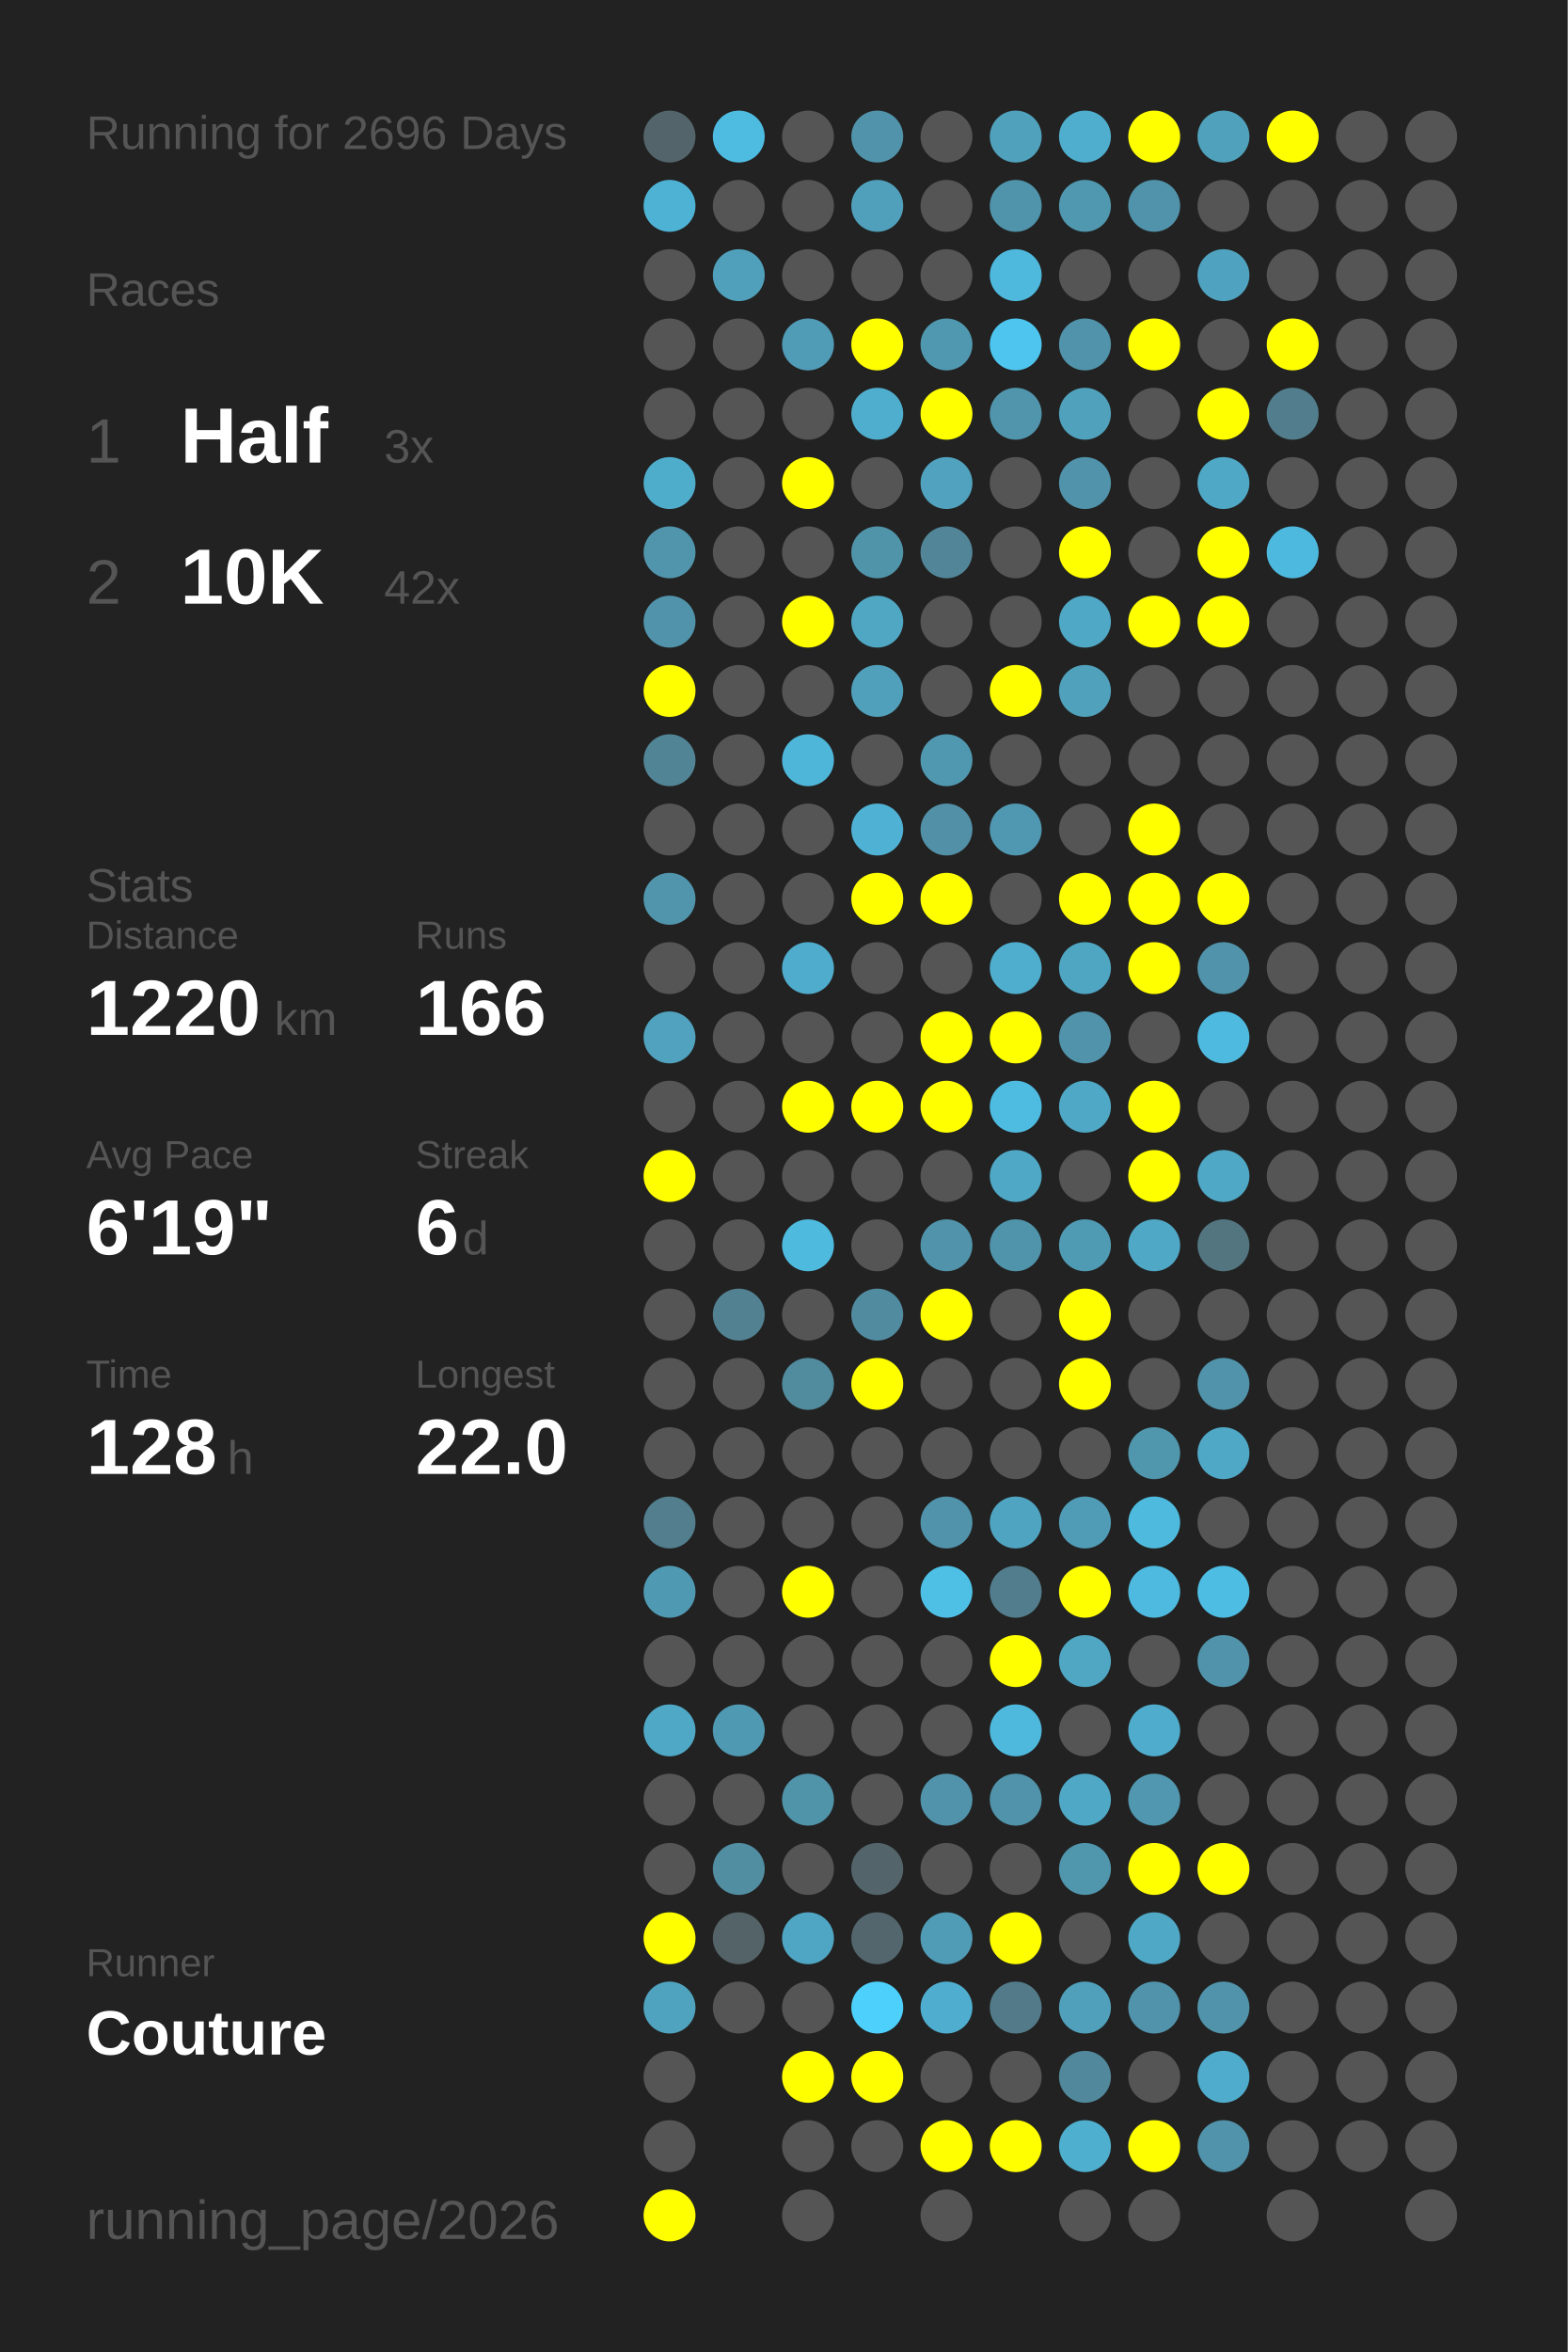
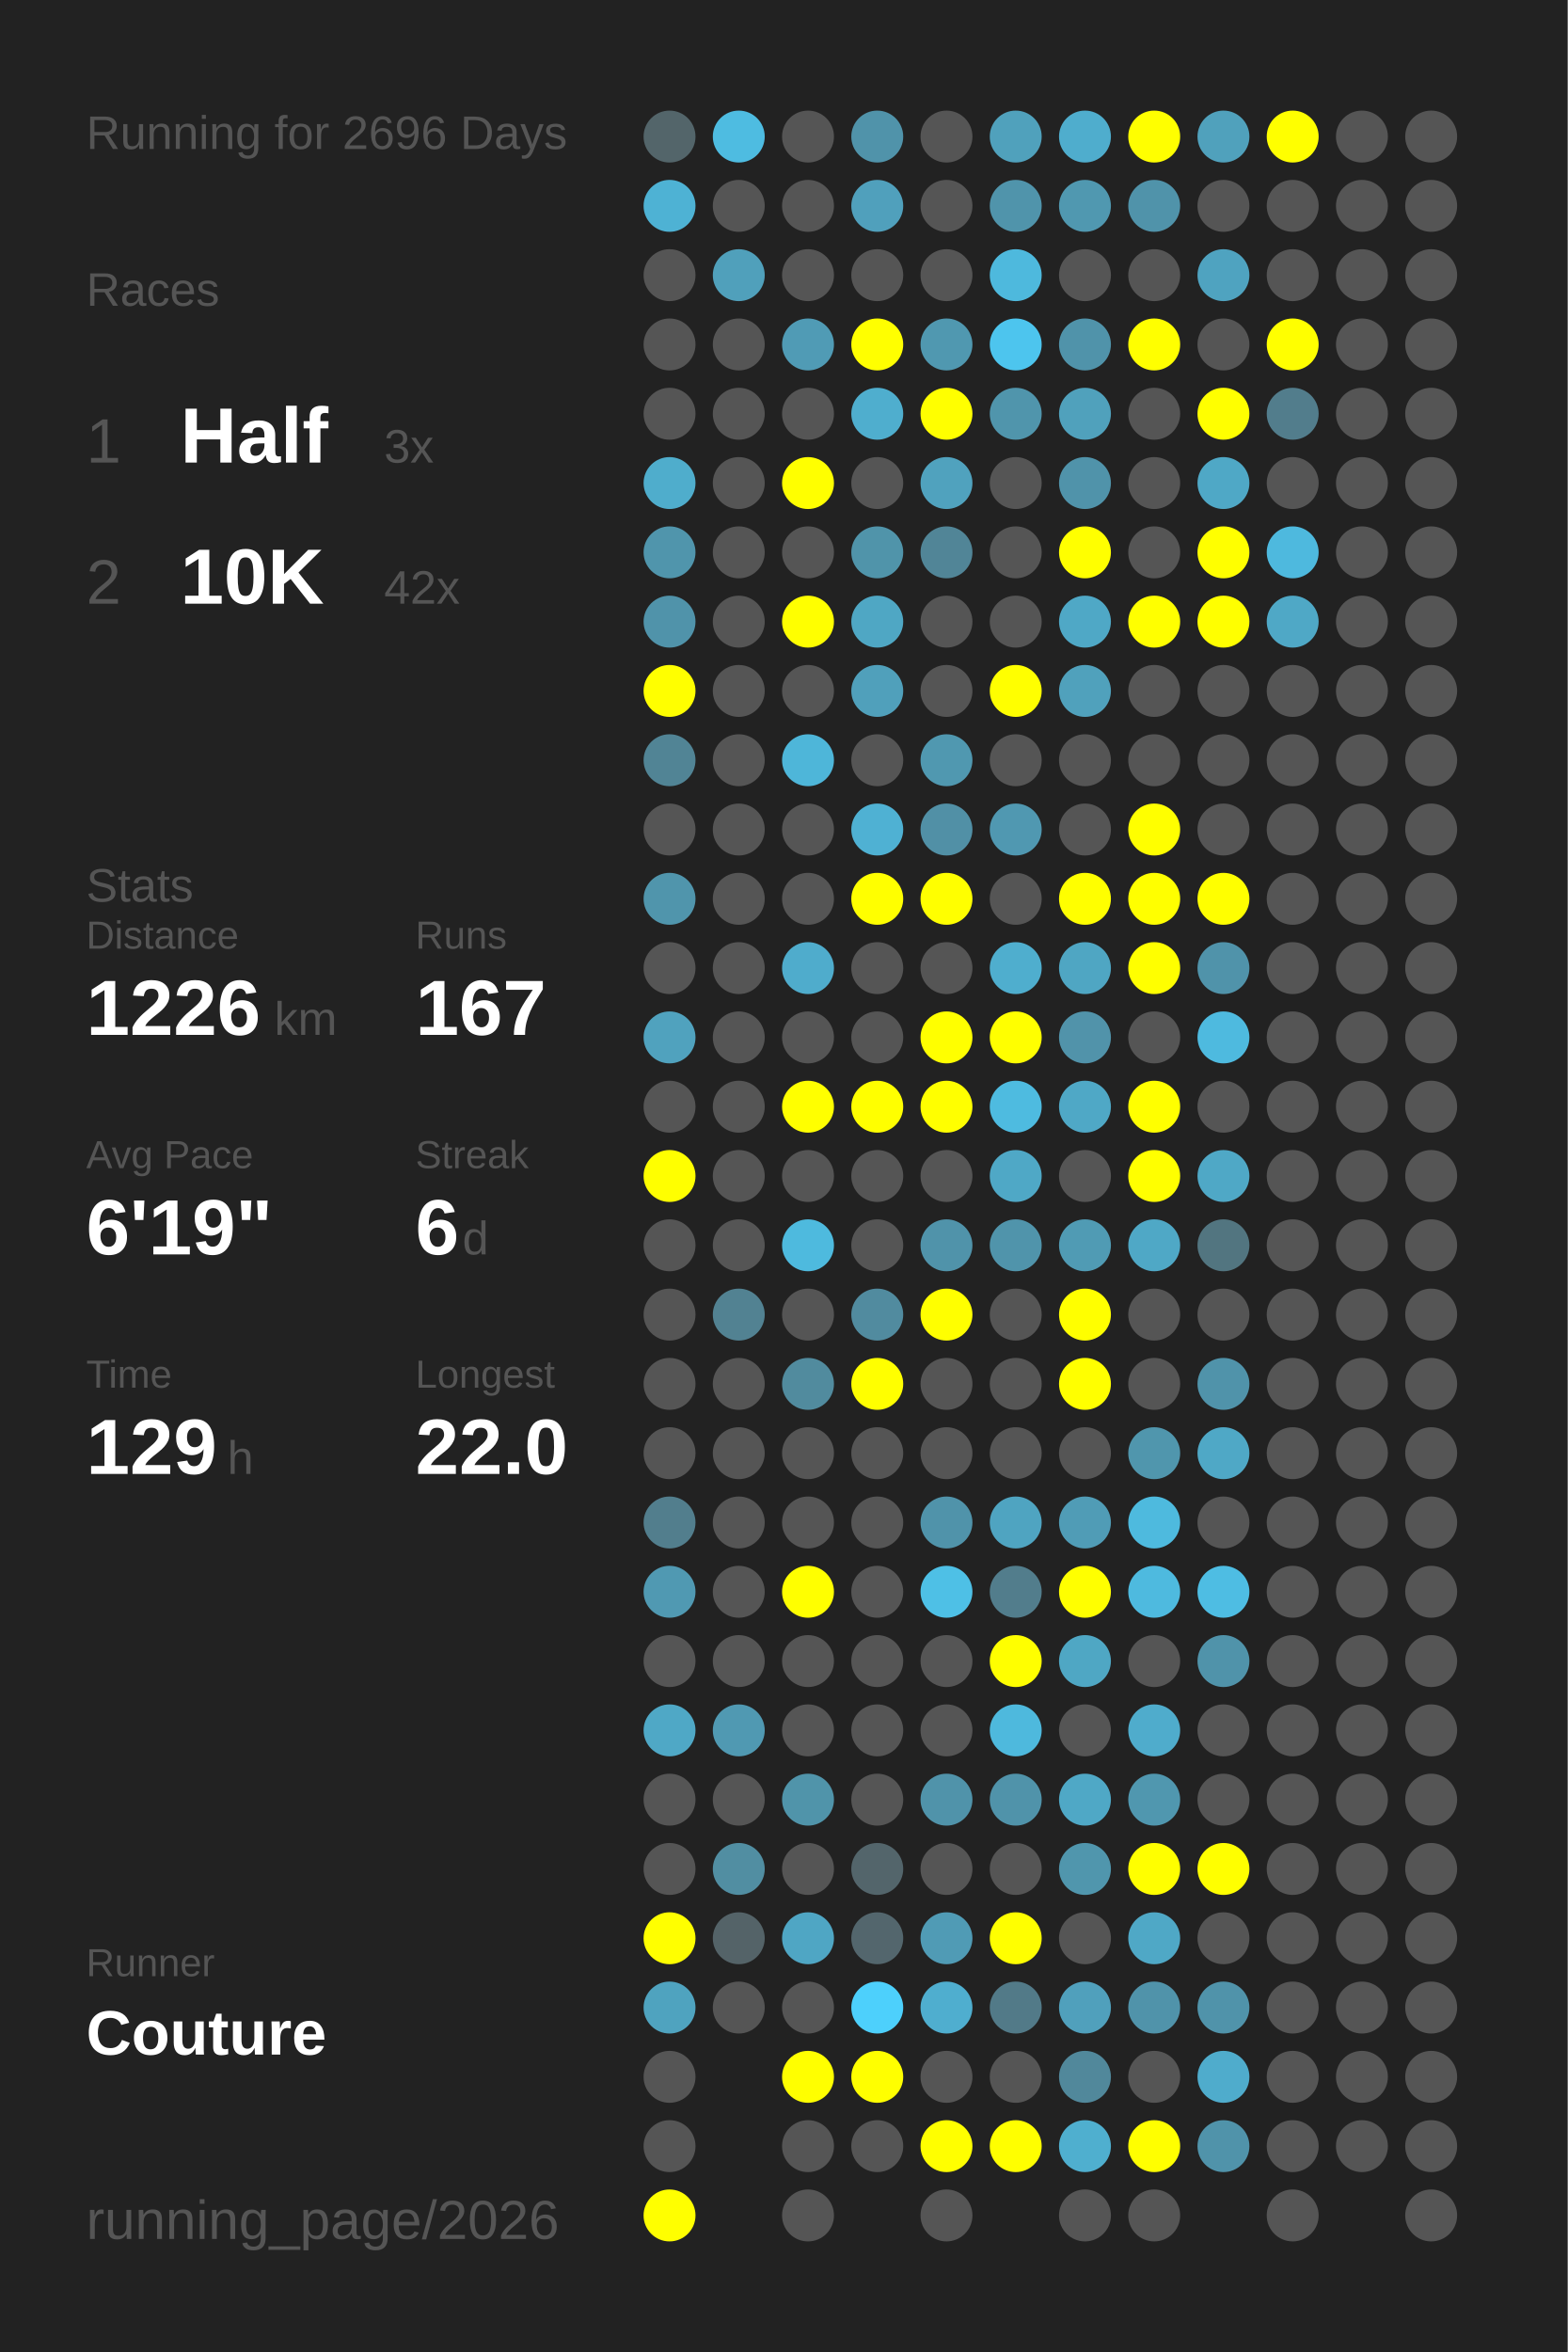
<svg xmlns="http://www.w3.org/2000/svg" baseProfile="full" height="300mm" version="1.1" viewBox="0,0,200,300" width="200mm">
  <defs />
  <rect fill="#222222" height="300" width="200" x="0" y="0" />
  <text fill="#555555" style="font-size:6px; font-family:Arial;" x="11" y="19">Running for 2696 Days</text>
  <text fill="#555555" style="font-size:6px; font-family:Arial;" x="11" y="39">Races</text>
  <text fill="#555555" style="font-size:8px; font-family:Arial;" x="11" y="59">1</text>
  <text fill="#FFFFFF" style="font-size:10px; font-family:Arial; font-weight:bold;" x="23" y="59">Half</text>
  <text fill="#555555" style="font-size:6px; font-family:Arial;" x="49" y="59">3x</text>
  <text fill="#555555" style="font-size:8px; font-family:Arial;" x="11" y="77">2</text>
  <text fill="#FFFFFF" style="font-size:10px; font-family:Arial; font-weight:bold;" x="23" y="77">10K</text>
  <text fill="#555555" style="font-size:6px; font-family:Arial;" x="49" y="77">42x</text>
  <text fill="#555555" style="font-size:6px; font-family:Arial;" x="11" y="115">Stats</text>
  <text fill="#555555" style="font-size:5px; font-family:Arial;" x="11" y="121">Distance</text>
-   <text fill="#FFFFFF" style="font-size:10px; font-family:Arial; font-weight:bold;" x="11" y="132">1220</text>
+   <text fill="#FFFFFF" style="font-size:10px; font-family:Arial; font-weight:bold;" x="11" y="132">1226</text>
  <text fill="#555555" style="font-size:6px; font-family:Arial;" x="35" y="132">km</text>
  <text fill="#555555" style="font-size:5px; font-family:Arial;" x="53" y="121">Runs</text>
-   <text fill="#FFFFFF" style="font-size:10px; font-family:Arial; font-weight:bold;" x="53" y="132">166</text>
+   <text fill="#FFFFFF" style="font-size:10px; font-family:Arial; font-weight:bold;" x="53" y="132">167</text>
  <text fill="#555555" style="font-size:5px; font-family:Arial;" x="11" y="149">Avg Pace</text>
  <text fill="#FFFFFF" style="font-size:10px; font-family:Arial; font-weight:bold;" x="11" y="160">6'19"</text>
  <text fill="#555555" style="font-size:5px; font-family:Arial;" x="53" y="149">Streak</text>
  <text fill="#FFFFFF" style="font-size:10px; font-family:Arial; font-weight:bold;" x="53" y="160">6</text>
  <text fill="#555555" style="font-size:6px; font-family:Arial;" x="59" y="160">d</text>
  <text fill="#555555" style="font-size:5px; font-family:Arial;" x="11" y="177">Time</text>
-   <text fill="#FFFFFF" style="font-size:10px; font-family:Arial; font-weight:bold;" x="11" y="188">128</text>
+   <text fill="#FFFFFF" style="font-size:10px; font-family:Arial; font-weight:bold;" x="11" y="188">129</text>
  <text fill="#555555" style="font-size:6px; font-family:Arial;" x="29" y="188">h</text>
  <text fill="#555555" style="font-size:5px; font-family:Arial;" x="53" y="177">Longest</text>
  <text fill="#FFFFFF" style="font-size:10px; font-family:Arial; font-weight:bold;" x="53" y="188">22.0</text>
  <text fill="#555555" style="font-size:5px; font-family:Arial;" x="11" y="252.065">Runner</text>
  <text fill="#FFFFFF" style="font-size:8px; font-family:Arial; font-weight:bold;" x="11" y="262.065">Couture</text>
  <text fill="#555555" style="font-size:7px; font-family:Arial;" x="11" y="285.581">running_page/2026</text>
  <circle cx="85.417" cy="17.419" fill="#53656a" r="3.312" />
  <circle cx="85.417" cy="26.258" fill="#4eb2d4" r="3.312" />
  <circle cx="85.417" cy="35.097" fill="#555555" r="3.312" />
  <circle cx="85.417" cy="43.935" fill="#555555" r="3.312" />
  <circle cx="85.417" cy="52.774" fill="#555555" r="3.312" />
  <circle cx="85.417" cy="61.613" fill="#4fadcc" r="3.312" />
  <circle cx="85.417" cy="70.452" fill="#5095ac" r="3.312" />
  <circle cx="85.417" cy="79.29" fill="#5093aa" r="3.312" />
  <circle cx="85.417" cy="88.129" fill="#FFFF00" r="3.312" />
  <circle cx="85.417" cy="96.968" fill="#518495" r="3.312" />
  <circle cx="85.417" cy="105.806" fill="#555555" r="3.312" />
  <circle cx="85.417" cy="114.645" fill="#5095ac" r="3.312" />
  <circle cx="85.417" cy="123.484" fill="#555555" r="3.312" />
  <circle cx="85.417" cy="132.323" fill="#50a2be" r="3.312" />
  <circle cx="85.417" cy="141.161" fill="#555555" r="3.312" />
  <circle cx="85.417" cy="150" fill="#FFFF00" r="3.312" />
  <circle cx="85.417" cy="158.839" fill="#555555" r="3.312" />
  <circle cx="85.417" cy="167.677" fill="#555555" r="3.312" />
  <circle cx="85.417" cy="176.516" fill="#555555" r="3.312" />
  <circle cx="85.417" cy="185.355" fill="#555555" r="3.312" />
  <circle cx="85.417" cy="194.194" fill="#527e8d" r="3.312" />
  <circle cx="85.417" cy="203.032" fill="#5099b2" r="3.312" />
  <circle cx="85.417" cy="211.871" fill="#555555" r="3.312" />
  <circle cx="85.417" cy="220.71" fill="#4fa8c6" r="3.312" />
  <circle cx="85.417" cy="229.548" fill="#555555" r="3.312" />
  <circle cx="85.417" cy="238.387" fill="#555555" r="3.312" />
  <circle cx="85.417" cy="247.226" fill="#FFFF00" r="3.312" />
  <circle cx="85.417" cy="256.065" fill="#4fa3bf" r="3.312" />
  <circle cx="85.417" cy="264.903" fill="#555555" r="3.312" />
  <circle cx="85.417" cy="273.742" fill="#555555" r="3.312" />
  <circle cx="85.417" cy="282.581" fill="#FFFF00" r="3.312" />
  <circle cx="94.25" cy="17.419" fill="#4ebce1" r="3.312" />
  <circle cx="94.25" cy="26.258" fill="#555555" r="3.312" />
  <circle cx="94.25" cy="35.097" fill="#50a0bb" r="3.312" />
  <circle cx="94.25" cy="43.935" fill="#555555" r="3.312" />
  <circle cx="94.25" cy="52.774" fill="#555555" r="3.312" />
  <circle cx="94.25" cy="61.613" fill="#555555" r="3.312" />
  <circle cx="94.25" cy="70.452" fill="#555555" r="3.312" />
  <circle cx="94.25" cy="79.29" fill="#555555" r="3.312" />
  <circle cx="94.25" cy="88.129" fill="#555555" r="3.312" />
  <circle cx="94.25" cy="96.968" fill="#555555" r="3.312" />
  <circle cx="94.25" cy="105.806" fill="#555555" r="3.312" />
  <circle cx="94.25" cy="114.645" fill="#555555" r="3.312" />
  <circle cx="94.25" cy="123.484" fill="#555555" r="3.312" />
  <circle cx="94.25" cy="132.323" fill="#555555" r="3.312" />
  <circle cx="94.25" cy="141.161" fill="#555555" r="3.312" />
  <circle cx="94.25" cy="150" fill="#555555" r="3.312" />
  <circle cx="94.25" cy="158.839" fill="#555555" r="3.312" />
  <circle cx="94.25" cy="167.677" fill="#528292" r="3.312" />
  <circle cx="94.25" cy="176.516" fill="#555555" r="3.312" />
  <circle cx="94.25" cy="185.355" fill="#555555" r="3.312" />
  <circle cx="94.25" cy="194.194" fill="#555555" r="3.312" />
  <circle cx="94.25" cy="203.032" fill="#555555" r="3.312" />
  <circle cx="94.25" cy="211.871" fill="#555555" r="3.312" />
  <circle cx="94.25" cy="220.71" fill="#5099b2" r="3.312" />
  <circle cx="94.25" cy="229.548" fill="#555555" r="3.312" />
  <circle cx="94.25" cy="238.387" fill="#518ea2" r="3.312" />
  <circle cx="94.25" cy="247.226" fill="#546368" r="3.312" />
  <circle cx="94.25" cy="256.065" fill="#555555" r="3.312" />
  <circle cx="103.083" cy="17.419" fill="#555555" r="3.312" />
  <circle cx="103.083" cy="26.258" fill="#555555" r="3.312" />
  <circle cx="103.083" cy="35.097" fill="#555555" r="3.312" />
  <circle cx="103.083" cy="43.935" fill="#509bb5" r="3.312" />
  <circle cx="103.083" cy="52.774" fill="#555555" r="3.312" />
  <circle cx="103.083" cy="61.613" fill="#FFFF00" r="3.312" />
  <circle cx="103.083" cy="70.452" fill="#555555" r="3.312" />
  <circle cx="103.083" cy="79.29" fill="#FFFF00" r="3.312" />
  <circle cx="103.083" cy="88.129" fill="#555555" r="3.312" />
  <circle cx="103.083" cy="96.968" fill="#4eb6d9" r="3.312" />
  <circle cx="103.083" cy="105.806" fill="#555555" r="3.312" />
  <circle cx="103.083" cy="114.645" fill="#555555" r="3.312" />
  <circle cx="103.083" cy="123.484" fill="#4faccc" r="3.312" />
  <circle cx="103.083" cy="132.323" fill="#555555" r="3.312" />
  <circle cx="103.083" cy="141.161" fill="#FFFF00" r="3.312" />
  <circle cx="103.083" cy="150" fill="#555555" r="3.312" />
  <circle cx="103.083" cy="158.839" fill="#4ebade" r="3.312" />
  <circle cx="103.083" cy="167.677" fill="#555555" r="3.312" />
  <circle cx="103.083" cy="176.516" fill="#518b9e" r="3.312" />
  <circle cx="103.083" cy="185.355" fill="#555555" r="3.312" />
  <circle cx="103.083" cy="194.194" fill="#555555" r="3.312" />
  <circle cx="103.083" cy="203.032" fill="#FFFF00" r="3.312" />
  <circle cx="103.083" cy="211.871" fill="#555555" r="3.312" />
  <circle cx="103.083" cy="220.71" fill="#555555" r="3.312" />
  <circle cx="103.083" cy="229.548" fill="#5094aa" r="3.312" />
  <circle cx="103.083" cy="238.387" fill="#555555" r="3.312" />
  <circle cx="103.083" cy="247.226" fill="#4fa6c4" r="3.312" />
  <circle cx="103.083" cy="256.065" fill="#555555" r="3.312" />
  <circle cx="103.083" cy="264.903" fill="#FFFF00" r="3.312" />
  <circle cx="103.083" cy="273.742" fill="#555555" r="3.312" />
  <circle cx="103.083" cy="282.581" fill="#555555" r="3.312" />
  <circle cx="111.917" cy="17.419" fill="#5093aa" r="3.312" />
  <circle cx="111.917" cy="26.258" fill="#50a0bc" r="3.312" />
  <circle cx="111.917" cy="35.097" fill="#555555" r="3.312" />
  <circle cx="111.917" cy="43.935" fill="#FFFF00" r="3.312" />
  <circle cx="111.917" cy="52.774" fill="#4faece" r="3.312" />
  <circle cx="111.917" cy="61.613" fill="#555555" r="3.312" />
  <circle cx="111.917" cy="70.452" fill="#5094aa" r="3.312" />
  <circle cx="111.917" cy="79.29" fill="#4fa7c4" r="3.312" />
  <circle cx="111.917" cy="88.129" fill="#50a0bb" r="3.312" />
  <circle cx="111.917" cy="96.968" fill="#555555" r="3.312" />
  <circle cx="111.917" cy="105.806" fill="#4fb1d3" r="3.312" />
  <circle cx="111.917" cy="114.645" fill="#FFFF00" r="3.312" />
  <circle cx="111.917" cy="123.484" fill="#555555" r="3.312" />
  <circle cx="111.917" cy="132.323" fill="#555555" r="3.312" />
  <circle cx="111.917" cy="141.161" fill="#FFFF00" r="3.312" />
  <circle cx="111.917" cy="150" fill="#555555" r="3.312" />
  <circle cx="111.917" cy="158.839" fill="#555555" r="3.312" />
  <circle cx="111.917" cy="167.677" fill="#518b9f" r="3.312" />
  <circle cx="111.917" cy="176.516" fill="#FFFF00" r="3.312" />
  <circle cx="111.917" cy="185.355" fill="#555555" r="3.312" />
  <circle cx="111.917" cy="194.194" fill="#555555" r="3.312" />
  <circle cx="111.917" cy="203.032" fill="#555555" r="3.312" />
  <circle cx="111.917" cy="211.871" fill="#555555" r="3.312" />
  <circle cx="111.917" cy="220.71" fill="#555555" r="3.312" />
  <circle cx="111.917" cy="229.548" fill="#555555" r="3.312" />
  <circle cx="111.917" cy="238.387" fill="#53656b" r="3.312" />
  <circle cx="111.917" cy="247.226" fill="#53666d" r="3.312" />
  <circle cx="111.917" cy="256.065" fill="#4dd0fc" r="3.312" />
  <circle cx="111.917" cy="264.903" fill="#FFFF00" r="3.312" />
  <circle cx="111.917" cy="273.742" fill="#555555" r="3.312" />
  <circle cx="120.75" cy="17.419" fill="#555555" r="3.312" />
  <circle cx="120.75" cy="26.258" fill="#555555" r="3.312" />
  <circle cx="120.75" cy="35.097" fill="#555555" r="3.312" />
  <circle cx="120.75" cy="43.935" fill="#5098b0" r="3.312" />
  <circle cx="120.75" cy="52.774" fill="#FFFF00" r="3.312" />
  <circle cx="120.75" cy="61.613" fill="#50a2be" r="3.312" />
  <circle cx="120.75" cy="70.452" fill="#518597" r="3.312" />
  <circle cx="120.75" cy="79.29" fill="#555555" r="3.312" />
  <circle cx="120.75" cy="88.129" fill="#555555" r="3.312" />
  <circle cx="120.75" cy="96.968" fill="#5098b0" r="3.312" />
  <circle cx="120.75" cy="105.806" fill="#5190a6" r="3.312" />
  <circle cx="120.75" cy="114.645" fill="#FFFF00" r="3.312" />
  <circle cx="120.75" cy="123.484" fill="#555555" r="3.312" />
  <circle cx="120.75" cy="132.323" fill="#FFFF00" r="3.312" />
  <circle cx="120.75" cy="141.161" fill="#FFFF00" r="3.312" />
  <circle cx="120.75" cy="150" fill="#555555" r="3.312" />
  <circle cx="120.75" cy="158.839" fill="#5093aa" r="3.312" />
  <circle cx="120.75" cy="167.677" fill="#FFFF00" r="3.312" />
  <circle cx="120.75" cy="176.516" fill="#555555" r="3.312" />
  <circle cx="120.75" cy="185.355" fill="#555555" r="3.312" />
  <circle cx="120.75" cy="194.194" fill="#5093aa" r="3.312" />
  <circle cx="120.75" cy="203.032" fill="#4ec0e6" r="3.312" />
  <circle cx="120.75" cy="211.871" fill="#555555" r="3.312" />
  <circle cx="120.75" cy="220.71" fill="#555555" r="3.312" />
  <circle cx="120.75" cy="229.548" fill="#5093aa" r="3.312" />
  <circle cx="120.75" cy="238.387" fill="#555555" r="3.312" />
  <circle cx="120.75" cy="247.226" fill="#509bb5" r="3.312" />
  <circle cx="120.75" cy="256.065" fill="#4faecf" r="3.312" />
  <circle cx="120.75" cy="264.903" fill="#555555" r="3.312" />
  <circle cx="120.75" cy="273.742" fill="#FFFF00" r="3.312" />
  <circle cx="120.75" cy="282.581" fill="#555555" r="3.312" />
  <circle cx="129.583" cy="17.419" fill="#50a1bc" r="3.312" />
  <circle cx="129.583" cy="26.258" fill="#5094ab" r="3.312" />
  <circle cx="129.583" cy="35.097" fill="#4eb9dd" r="3.312" />
  <circle cx="129.583" cy="43.935" fill="#4dc5ee" r="3.312" />
  <circle cx="129.583" cy="52.774" fill="#5095ac" r="3.312" />
  <circle cx="129.583" cy="61.613" fill="#555555" r="3.312" />
  <circle cx="129.583" cy="70.452" fill="#555555" r="3.312" />
  <circle cx="129.583" cy="79.29" fill="#555555" r="3.312" />
  <circle cx="129.583" cy="88.129" fill="#FFFF00" r="3.312" />
  <circle cx="129.583" cy="96.968" fill="#555555" r="3.312" />
  <circle cx="129.583" cy="105.806" fill="#5098b1" r="3.312" />
  <circle cx="129.583" cy="114.645" fill="#555555" r="3.312" />
  <circle cx="129.583" cy="123.484" fill="#4faece" r="3.312" />
  <circle cx="129.583" cy="132.323" fill="#FFFF00" r="3.312" />
  <circle cx="129.583" cy="141.161" fill="#4ebbe0" r="3.312" />
  <circle cx="129.583" cy="150" fill="#4fa8c6" r="3.312" />
  <circle cx="129.583" cy="158.839" fill="#5094ab" r="3.312" />
  <circle cx="129.583" cy="167.677" fill="#555555" r="3.312" />
  <circle cx="129.583" cy="176.516" fill="#555555" r="3.312" />
  <circle cx="129.583" cy="185.355" fill="#555555" r="3.312" />
  <circle cx="129.583" cy="194.194" fill="#4fa4c1" r="3.312" />
  <circle cx="129.583" cy="203.032" fill="#527d8c" r="3.312" />
  <circle cx="129.583" cy="211.871" fill="#FFFF00" r="3.312" />
  <circle cx="129.583" cy="220.71" fill="#4eb9dd" r="3.312" />
  <circle cx="129.583" cy="229.548" fill="#5093aa" r="3.312" />
  <circle cx="129.583" cy="238.387" fill="#555555" r="3.312" />
  <circle cx="129.583" cy="247.226" fill="#FFFF00" r="3.312" />
  <circle cx="129.583" cy="256.065" fill="#527a88" r="3.312" />
  <circle cx="129.583" cy="264.903" fill="#555555" r="3.312" />
  <circle cx="129.583" cy="273.742" fill="#FFFF00" r="3.312" />
  <circle cx="138.417" cy="17.419" fill="#4fadcd" r="3.312" />
  <circle cx="138.417" cy="26.258" fill="#5098b0" r="3.312" />
  <circle cx="138.417" cy="35.097" fill="#555555" r="3.312" />
  <circle cx="138.417" cy="43.935" fill="#5093aa" r="3.312" />
  <circle cx="138.417" cy="52.774" fill="#50a1bc" r="3.312" />
  <circle cx="138.417" cy="61.613" fill="#5093aa" r="3.312" />
  <circle cx="138.417" cy="70.452" fill="#FFFF00" r="3.312" />
  <circle cx="138.417" cy="79.29" fill="#4fa8c6" r="3.312" />
  <circle cx="138.417" cy="88.129" fill="#50a1bc" r="3.312" />
  <circle cx="138.417" cy="96.968" fill="#555555" r="3.312" />
  <circle cx="138.417" cy="105.806" fill="#555555" r="3.312" />
  <circle cx="138.417" cy="114.645" fill="#FFFF00" r="3.312" />
  <circle cx="138.417" cy="123.484" fill="#4fa6c3" r="3.312" />
  <circle cx="138.417" cy="132.323" fill="#5193aa" r="3.312" />
  <circle cx="138.417" cy="141.161" fill="#4fa8c6" r="3.312" />
  <circle cx="138.417" cy="150" fill="#555555" r="3.312" />
  <circle cx="138.417" cy="158.839" fill="#509bb4" r="3.312" />
  <circle cx="138.417" cy="167.677" fill="#FFFF00" r="3.312" />
  <circle cx="138.417" cy="176.516" fill="#FFFF00" r="3.312" />
  <circle cx="138.417" cy="185.355" fill="#555555" r="3.312" />
  <circle cx="138.417" cy="194.194" fill="#509cb6" r="3.312" />
  <circle cx="138.417" cy="203.032" fill="#FFFF00" r="3.312" />
  <circle cx="138.417" cy="211.871" fill="#4fa7c4" r="3.312" />
  <circle cx="138.417" cy="220.71" fill="#555555" r="3.312" />
  <circle cx="138.417" cy="229.548" fill="#4fa8c6" r="3.312" />
  <circle cx="138.417" cy="238.387" fill="#5096ad" r="3.312" />
  <circle cx="138.417" cy="247.226" fill="#555555" r="3.312" />
  <circle cx="138.417" cy="256.065" fill="#50a0bc" r="3.312" />
  <circle cx="138.417" cy="264.903" fill="#51889b" r="3.312" />
  <circle cx="138.417" cy="273.742" fill="#4fafcf" r="3.312" />
  <circle cx="138.417" cy="282.581" fill="#555555" r="3.312" />
  <circle cx="147.25" cy="17.419" fill="#FFFF00" r="3.312" />
  <circle cx="147.25" cy="26.258" fill="#5093aa" r="3.312" />
  <circle cx="147.25" cy="35.097" fill="#555555" r="3.312" />
  <circle cx="147.25" cy="43.935" fill="#FFFF00" r="3.312" />
  <circle cx="147.25" cy="52.774" fill="#555555" r="3.312" />
  <circle cx="147.25" cy="61.613" fill="#555555" r="3.312" />
  <circle cx="147.25" cy="70.452" fill="#555555" r="3.312" />
  <circle cx="147.25" cy="79.29" fill="#FFFF00" r="3.312" />
  <circle cx="147.25" cy="88.129" fill="#555555" r="3.312" />
  <circle cx="147.25" cy="96.968" fill="#555555" r="3.312" />
  <circle cx="147.25" cy="105.806" fill="#FFFF00" r="3.312" />
  <circle cx="147.25" cy="114.645" fill="#FFFF00" r="3.312" />
  <circle cx="147.25" cy="123.484" fill="#FFFF00" r="3.312" />
  <circle cx="147.25" cy="132.323" fill="#555555" r="3.312" />
  <circle cx="147.25" cy="141.161" fill="#FFFF00" r="3.312" />
  <circle cx="147.25" cy="150" fill="#FFFF00" r="3.312" />
  <circle cx="147.25" cy="158.839" fill="#4fa8c6" r="3.312" />
  <circle cx="147.25" cy="167.677" fill="#555555" r="3.312" />
  <circle cx="147.25" cy="176.516" fill="#555555" r="3.312" />
  <circle cx="147.25" cy="185.355" fill="#5096ad" r="3.312" />
  <circle cx="147.25" cy="194.194" fill="#4ebade" r="3.312" />
  <circle cx="147.25" cy="203.032" fill="#4ebadf" r="3.312" />
  <circle cx="147.25" cy="211.871" fill="#555555" r="3.312" />
  <circle cx="147.25" cy="220.71" fill="#4faccc" r="3.312" />
  <circle cx="147.25" cy="229.548" fill="#5097af" r="3.312" />
  <circle cx="147.25" cy="238.387" fill="#FFFF00" r="3.312" />
  <circle cx="147.25" cy="247.226" fill="#4fa8c6" r="3.312" />
  <circle cx="147.25" cy="256.065" fill="#5093aa" r="3.312" />
  <circle cx="147.25" cy="264.903" fill="#555555" r="3.312" />
  <circle cx="147.25" cy="273.742" fill="#FFFF00" r="3.312" />
  <circle cx="147.25" cy="282.581" fill="#555555" r="3.312" />
  <circle cx="156.083" cy="17.419" fill="#50a1bc" r="3.312" />
  <circle cx="156.083" cy="26.258" fill="#555555" r="3.312" />
  <circle cx="156.083" cy="35.097" fill="#4fa3c0" r="3.312" />
  <circle cx="156.083" cy="43.935" fill="#555555" r="3.312" />
  <circle cx="156.083" cy="52.774" fill="#FFFF00" r="3.312" />
  <circle cx="156.083" cy="61.613" fill="#4fa8c6" r="3.312" />
  <circle cx="156.083" cy="70.452" fill="#FFFF00" r="3.312" />
  <circle cx="156.083" cy="79.29" fill="#FFFF00" r="3.312" />
  <circle cx="156.083" cy="88.129" fill="#555555" r="3.312" />
  <circle cx="156.083" cy="96.968" fill="#555555" r="3.312" />
  <circle cx="156.083" cy="105.806" fill="#555555" r="3.312" />
  <circle cx="156.083" cy="114.645" fill="#FFFF00" r="3.312" />
  <circle cx="156.083" cy="123.484" fill="#5093aa" r="3.312" />
  <circle cx="156.083" cy="132.323" fill="#4ebadf" r="3.312" />
  <circle cx="156.083" cy="141.161" fill="#555555" r="3.312" />
  <circle cx="156.083" cy="150" fill="#4fa8c6" r="3.312" />
  <circle cx="156.083" cy="158.839" fill="#527580" r="3.312" />
  <circle cx="156.083" cy="167.677" fill="#555555" r="3.312" />
  <circle cx="156.083" cy="176.516" fill="#5093aa" r="3.312" />
  <circle cx="156.083" cy="185.355" fill="#4fa8c6" r="3.312" />
  <circle cx="156.083" cy="194.194" fill="#555555" r="3.312" />
  <circle cx="156.083" cy="203.032" fill="#4ebde3" r="3.312" />
  <circle cx="156.083" cy="211.871" fill="#5093aa" r="3.312" />
  <circle cx="156.083" cy="220.71" fill="#555555" r="3.312" />
  <circle cx="156.083" cy="229.548" fill="#555555" r="3.312" />
  <circle cx="156.083" cy="238.387" fill="#FFFF00" r="3.312" />
  <circle cx="156.083" cy="247.226" fill="#555555" r="3.312" />
  <circle cx="156.083" cy="256.065" fill="#5093aa" r="3.312" />
  <circle cx="156.083" cy="264.903" fill="#4faccc" r="3.312" />
  <circle cx="156.083" cy="273.742" fill="#5093aa" r="3.312" />
  <circle cx="164.917" cy="17.419" fill="#FFFF00" r="3.312" />
  <circle cx="164.917" cy="26.258" fill="#555555" r="3.312" />
  <circle cx="164.917" cy="35.097" fill="#555555" r="3.312" />
  <circle cx="164.917" cy="43.935" fill="#FFFF00" r="3.312" />
  <circle cx="164.917" cy="52.774" fill="#527d8c" r="3.312" />
  <circle cx="164.917" cy="61.613" fill="#555555" r="3.312" />
  <circle cx="164.917" cy="70.452" fill="#4eb9de" r="3.312" />
-   <circle cx="164.917" cy="79.29" fill="#555555" r="3.312" />
+   <circle cx="164.917" cy="79.29" fill="#4fa8c6" r="3.312" />
  <circle cx="164.917" cy="88.129" fill="#555555" r="3.312" />
  <circle cx="164.917" cy="96.968" fill="#555555" r="3.312" />
  <circle cx="164.917" cy="105.806" fill="#555555" r="3.312" />
  <circle cx="164.917" cy="114.645" fill="#555555" r="3.312" />
  <circle cx="164.917" cy="123.484" fill="#555555" r="3.312" />
  <circle cx="164.917" cy="132.323" fill="#555555" r="3.312" />
  <circle cx="164.917" cy="141.161" fill="#555555" r="3.312" />
  <circle cx="164.917" cy="150" fill="#555555" r="3.312" />
  <circle cx="164.917" cy="158.839" fill="#555555" r="3.312" />
  <circle cx="164.917" cy="167.677" fill="#555555" r="3.312" />
  <circle cx="164.917" cy="176.516" fill="#555555" r="3.312" />
  <circle cx="164.917" cy="185.355" fill="#555555" r="3.312" />
  <circle cx="164.917" cy="194.194" fill="#555555" r="3.312" />
  <circle cx="164.917" cy="203.032" fill="#555555" r="3.312" />
  <circle cx="164.917" cy="211.871" fill="#555555" r="3.312" />
  <circle cx="164.917" cy="220.71" fill="#555555" r="3.312" />
  <circle cx="164.917" cy="229.548" fill="#555555" r="3.312" />
  <circle cx="164.917" cy="238.387" fill="#555555" r="3.312" />
  <circle cx="164.917" cy="247.226" fill="#555555" r="3.312" />
  <circle cx="164.917" cy="256.065" fill="#555555" r="3.312" />
  <circle cx="164.917" cy="264.903" fill="#555555" r="3.312" />
  <circle cx="164.917" cy="273.742" fill="#555555" r="3.312" />
  <circle cx="164.917" cy="282.581" fill="#555555" r="3.312" />
  <circle cx="173.75" cy="17.419" fill="#555555" r="3.312" />
  <circle cx="173.75" cy="26.258" fill="#555555" r="3.312" />
  <circle cx="173.75" cy="35.097" fill="#555555" r="3.312" />
  <circle cx="173.75" cy="43.935" fill="#555555" r="3.312" />
  <circle cx="173.75" cy="52.774" fill="#555555" r="3.312" />
  <circle cx="173.75" cy="61.613" fill="#555555" r="3.312" />
  <circle cx="173.75" cy="70.452" fill="#555555" r="3.312" />
  <circle cx="173.75" cy="79.29" fill="#555555" r="3.312" />
  <circle cx="173.75" cy="88.129" fill="#555555" r="3.312" />
  <circle cx="173.75" cy="96.968" fill="#555555" r="3.312" />
  <circle cx="173.75" cy="105.806" fill="#555555" r="3.312" />
  <circle cx="173.75" cy="114.645" fill="#555555" r="3.312" />
  <circle cx="173.75" cy="123.484" fill="#555555" r="3.312" />
  <circle cx="173.75" cy="132.323" fill="#555555" r="3.312" />
  <circle cx="173.75" cy="141.161" fill="#555555" r="3.312" />
  <circle cx="173.75" cy="150" fill="#555555" r="3.312" />
  <circle cx="173.75" cy="158.839" fill="#555555" r="3.312" />
  <circle cx="173.75" cy="167.677" fill="#555555" r="3.312" />
  <circle cx="173.75" cy="176.516" fill="#555555" r="3.312" />
  <circle cx="173.75" cy="185.355" fill="#555555" r="3.312" />
  <circle cx="173.75" cy="194.194" fill="#555555" r="3.312" />
  <circle cx="173.75" cy="203.032" fill="#555555" r="3.312" />
  <circle cx="173.75" cy="211.871" fill="#555555" r="3.312" />
  <circle cx="173.75" cy="220.71" fill="#555555" r="3.312" />
  <circle cx="173.75" cy="229.548" fill="#555555" r="3.312" />
  <circle cx="173.75" cy="238.387" fill="#555555" r="3.312" />
  <circle cx="173.75" cy="247.226" fill="#555555" r="3.312" />
  <circle cx="173.75" cy="256.065" fill="#555555" r="3.312" />
  <circle cx="173.75" cy="264.903" fill="#555555" r="3.312" />
  <circle cx="173.75" cy="273.742" fill="#555555" r="3.312" />
  <circle cx="182.583" cy="17.419" fill="#555555" r="3.312" />
  <circle cx="182.583" cy="26.258" fill="#555555" r="3.312" />
  <circle cx="182.583" cy="35.097" fill="#555555" r="3.312" />
  <circle cx="182.583" cy="43.935" fill="#555555" r="3.312" />
  <circle cx="182.583" cy="52.774" fill="#555555" r="3.312" />
  <circle cx="182.583" cy="61.613" fill="#555555" r="3.312" />
  <circle cx="182.583" cy="70.452" fill="#555555" r="3.312" />
  <circle cx="182.583" cy="79.29" fill="#555555" r="3.312" />
  <circle cx="182.583" cy="88.129" fill="#555555" r="3.312" />
  <circle cx="182.583" cy="96.968" fill="#555555" r="3.312" />
  <circle cx="182.583" cy="105.806" fill="#555555" r="3.312" />
  <circle cx="182.583" cy="114.645" fill="#555555" r="3.312" />
  <circle cx="182.583" cy="123.484" fill="#555555" r="3.312" />
  <circle cx="182.583" cy="132.323" fill="#555555" r="3.312" />
  <circle cx="182.583" cy="141.161" fill="#555555" r="3.312" />
  <circle cx="182.583" cy="150" fill="#555555" r="3.312" />
  <circle cx="182.583" cy="158.839" fill="#555555" r="3.312" />
  <circle cx="182.583" cy="167.677" fill="#555555" r="3.312" />
  <circle cx="182.583" cy="176.516" fill="#555555" r="3.312" />
  <circle cx="182.583" cy="185.355" fill="#555555" r="3.312" />
  <circle cx="182.583" cy="194.194" fill="#555555" r="3.312" />
  <circle cx="182.583" cy="203.032" fill="#555555" r="3.312" />
  <circle cx="182.583" cy="211.871" fill="#555555" r="3.312" />
  <circle cx="182.583" cy="220.71" fill="#555555" r="3.312" />
  <circle cx="182.583" cy="229.548" fill="#555555" r="3.312" />
  <circle cx="182.583" cy="238.387" fill="#555555" r="3.312" />
  <circle cx="182.583" cy="247.226" fill="#555555" r="3.312" />
  <circle cx="182.583" cy="256.065" fill="#555555" r="3.312" />
  <circle cx="182.583" cy="264.903" fill="#555555" r="3.312" />
  <circle cx="182.583" cy="273.742" fill="#555555" r="3.312" />
  <circle cx="182.583" cy="282.581" fill="#555555" r="3.312" />
</svg>
